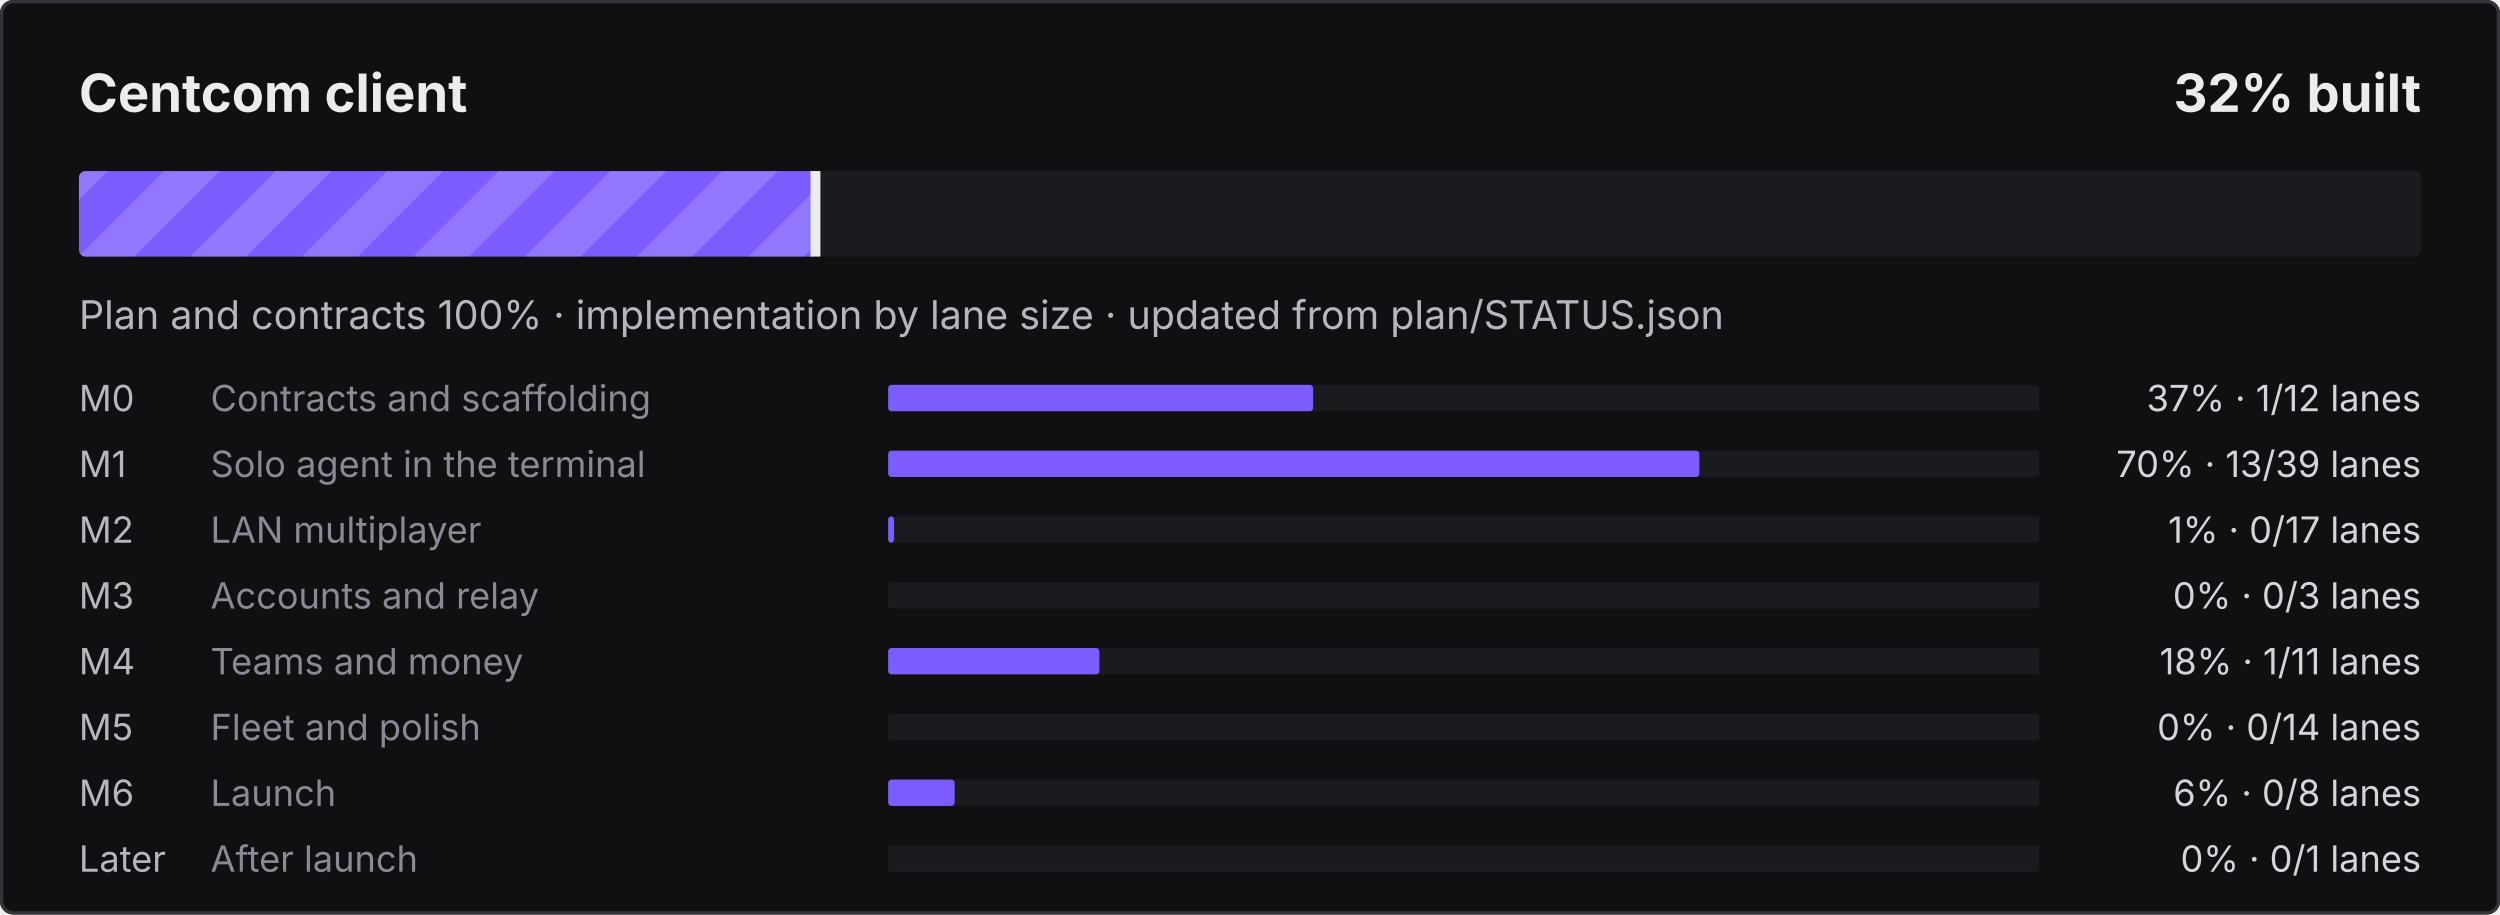
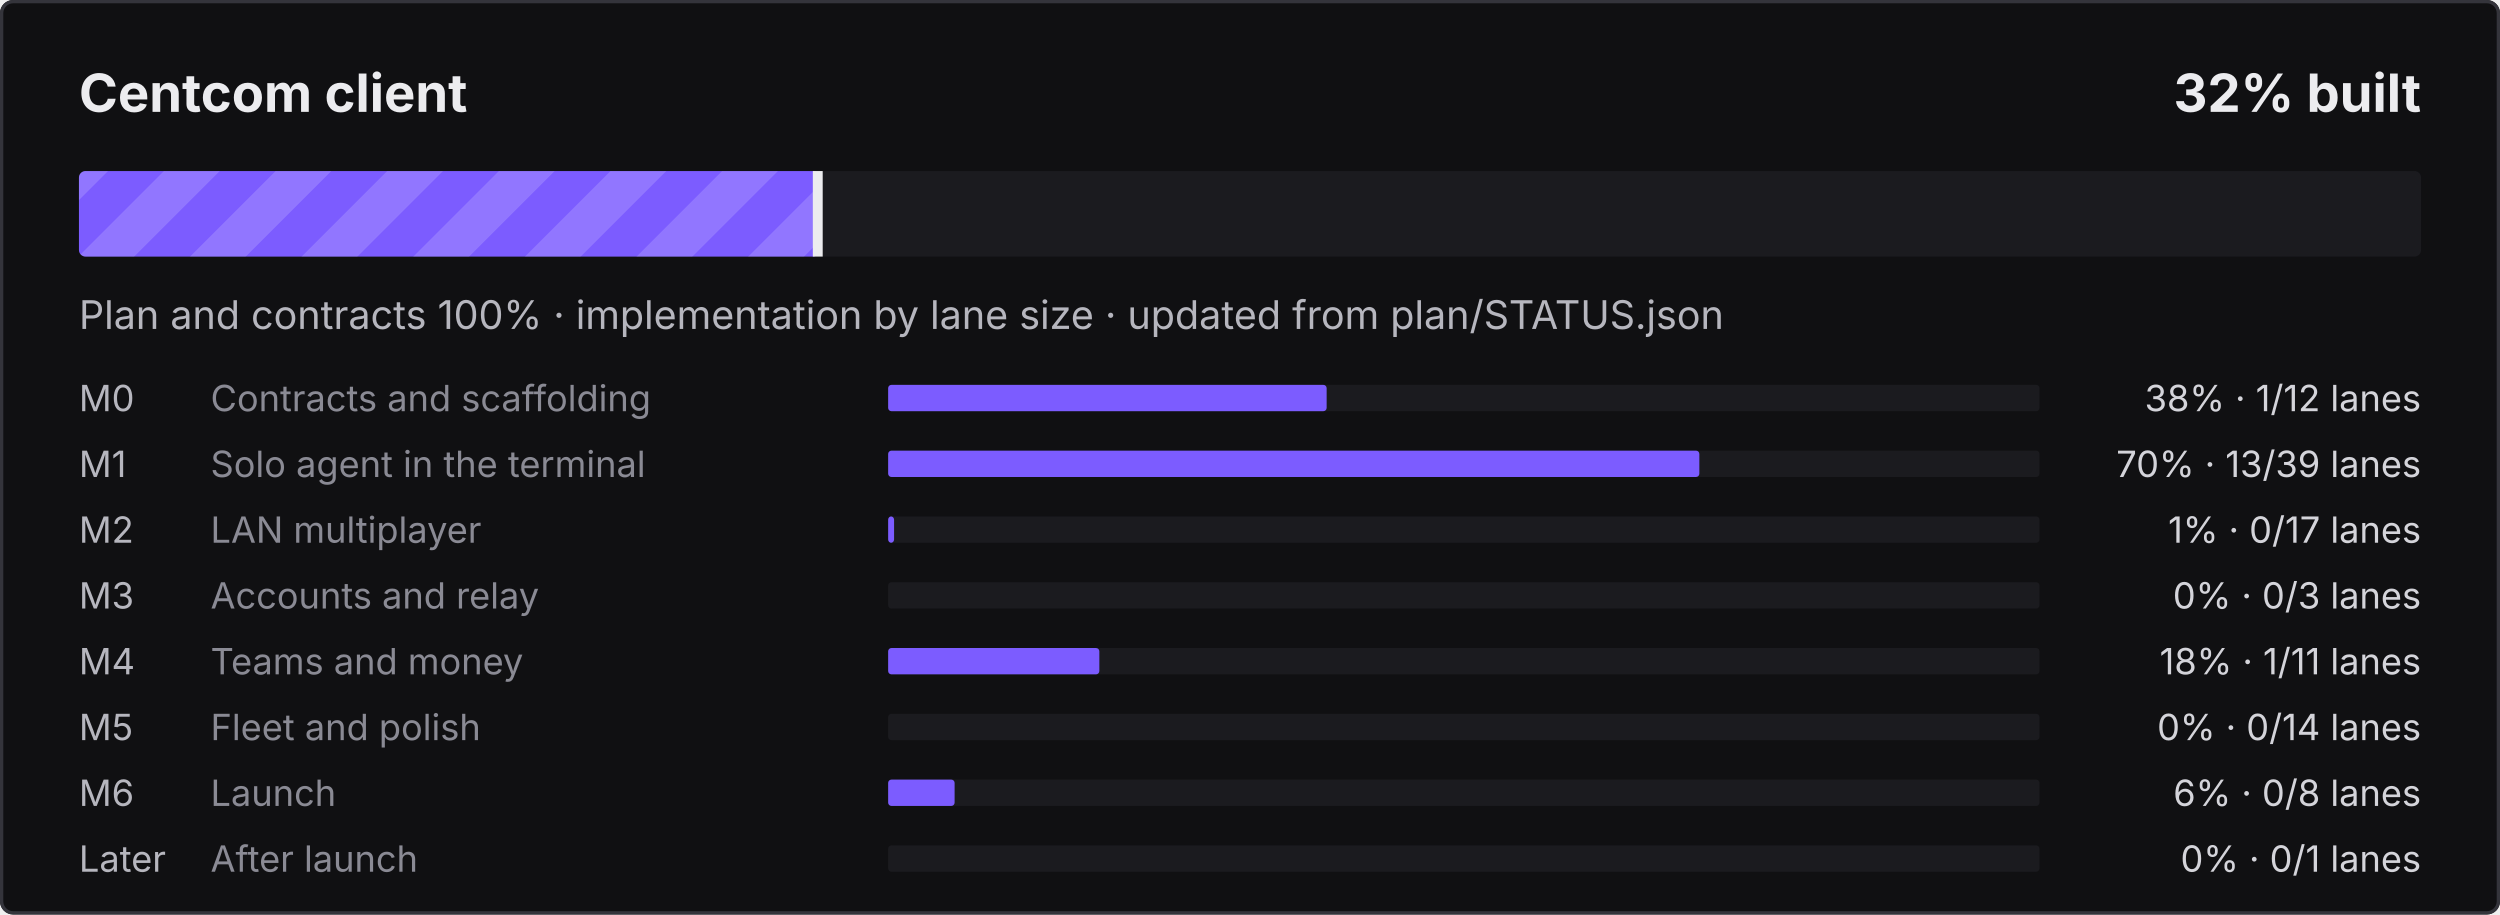
<svg xmlns="http://www.w3.org/2000/svg" width="760" height="278" viewBox="0 0 760 278" role="img" aria-label="Centcom client: 32% built">
  <defs>
    <pattern id="s" width="24" height="24" patternUnits="userSpaceOnUse" patternTransform="rotate(45)">
      <rect width="12" height="24" fill="#fff" fill-opacity=".16" />
    </pattern>
    <clipPath id="c">
      <rect x="24" y="52" width="712" height="26" rx="2" />
    </clipPath>
  </defs>
  <style>@keyframes mv{to{transform:translateX(24px)}}
.st{animation:mv .9s linear infinite}text{font-family:ui-sans-serif,system-ui,-apple-system,"Segoe UI",sans-serif}
@media (prefers-reduced-motion:reduce){.st{animation:none}}</style>
  <rect width="760" height="278" rx="4" fill="#101012" />
  <rect x=".5" y=".5" width="759" height="277" rx="3.5" fill="none" stroke="#34343B" />
  <text x="24" y="34" fill="#ECECEF" font-size="16" font-weight="700">Centcom client</text>
  <text x="736" y="34" fill="#ECECEF" font-size="16" font-weight="700" text-anchor="end">32% built</text>
  <rect x="24" y="52" width="712" height="26" rx="2" fill="#1B1B1F" />
  <clipPath id="cf">
-     <rect x="24" y="52" width="224.4" height="26" rx="2" />
+     <rect x="24" y="52" width="225.1" height="26" rx="2" />
  </clipPath>
  <g clip-path="url(#cf)">
-     <rect x="24" y="52" width="224.4" height="26" fill="#7C5CFF" />
-     <rect x="0" y="52" width="272.4" height="26" fill="url(#s)" class="st" />
+     <rect x="24" y="52" width="225.1" height="26" fill="#7C5CFF" />
+     <rect x="0" y="52" width="273.1" height="26" fill="url(#s)" class="st" />
  </g>
-   <rect x="246.4" y="52" width="3" height="26" fill="#ECECEF" />
+   <rect x="247.1" y="52" width="3" height="26" fill="#ECECEF" />
  <text x="24" y="100" fill="#B6B6BE" font-size="12">Plan and contracts 100% · implementation by lane size · updated from plan/STATUS.json</text>
  <text x="24" y="125" fill="#B6B6BE" font-size="11">M0</text>
  <text x="64" y="125" fill="#8A8A94" font-size="11">Contracts and scaffolding</text>
  <rect x="270" y="117" width="350" height="8" rx="1" fill="#1B1B1F" />
-   <rect x="270" y="117" width="129.2" height="8" rx="1" fill="#7C5CFF" />
-   <text x="736" y="125" fill="#D4D4DA" font-size="11" text-anchor="end">37% · 1/12 lanes</text>
+   <rect x="270" y="117" width="133.3" height="8" rx="1" fill="#7C5CFF" />
+   <text x="736" y="125" fill="#D4D4DA" font-size="11" text-anchor="end">38% · 1/12 lanes</text>
  <text x="24" y="145" fill="#B6B6BE" font-size="11">M1</text>
  <text x="64" y="145" fill="#8A8A94" font-size="11">Solo agent in the terminal</text>
  <rect x="270" y="137" width="350" height="8" rx="1" fill="#1B1B1F" />
  <rect x="270" y="137" width="246.6" height="8" rx="1" fill="#7C5CFF" />
  <text x="736" y="145" fill="#D4D4DA" font-size="11" text-anchor="end">70% · 13/39 lanes</text>
  <text x="24" y="165" fill="#B6B6BE" font-size="11">M2</text>
  <text x="64" y="165" fill="#8A8A94" font-size="11">LAN multiplayer</text>
  <rect x="270" y="157" width="350" height="8" rx="1" fill="#1B1B1F" />
  <rect x="270" y="157" width="1.8" height="8" rx="1" fill="#7C5CFF" />
  <text x="736" y="165" fill="#D4D4DA" font-size="11" text-anchor="end">1% · 0/17 lanes</text>
  <text x="24" y="185" fill="#B6B6BE" font-size="11">M3</text>
  <text x="64" y="185" fill="#8A8A94" font-size="11">Accounts and relay</text>
  <rect x="270" y="177" width="350" height="8" rx="1" fill="#1B1B1F" />
  <text x="736" y="185" fill="#D4D4DA" font-size="11" text-anchor="end">0% · 0/3 lanes</text>
  <text x="24" y="205" fill="#B6B6BE" font-size="11">M4</text>
  <text x="64" y="205" fill="#8A8A94" font-size="11">Teams and money</text>
  <rect x="270" y="197" width="350" height="8" rx="1" fill="#1B1B1F" />
  <rect x="270" y="197" width="64.2" height="8" rx="1" fill="#7C5CFF" />
  <text x="736" y="205" fill="#D4D4DA" font-size="11" text-anchor="end">18% · 1/11 lanes</text>
  <text x="24" y="225" fill="#B6B6BE" font-size="11">M5</text>
  <text x="64" y="225" fill="#8A8A94" font-size="11">Fleet and polish</text>
  <rect x="270" y="217" width="350" height="8" rx="1" fill="#1B1B1F" />
  <text x="736" y="225" fill="#D4D4DA" font-size="11" text-anchor="end">0% · 0/14 lanes</text>
  <text x="24" y="245" fill="#B6B6BE" font-size="11">M6</text>
  <text x="64" y="245" fill="#8A8A94" font-size="11">Launch</text>
  <rect x="270" y="237" width="350" height="8" rx="1" fill="#1B1B1F" />
  <rect x="270" y="237" width="20.2" height="8" rx="1" fill="#7C5CFF" />
  <text x="736" y="245" fill="#D4D4DA" font-size="11" text-anchor="end">6% · 0/8 lanes</text>
  <text x="24" y="265" fill="#B6B6BE" font-size="11">Later</text>
  <text x="64" y="265" fill="#8A8A94" font-size="11">After launch</text>
  <rect x="270" y="257" width="350" height="8" rx="1" fill="#1B1B1F" />
  <text x="736" y="265" fill="#D4D4DA" font-size="11" text-anchor="end">0% · 0/1 lanes</text>
</svg>
